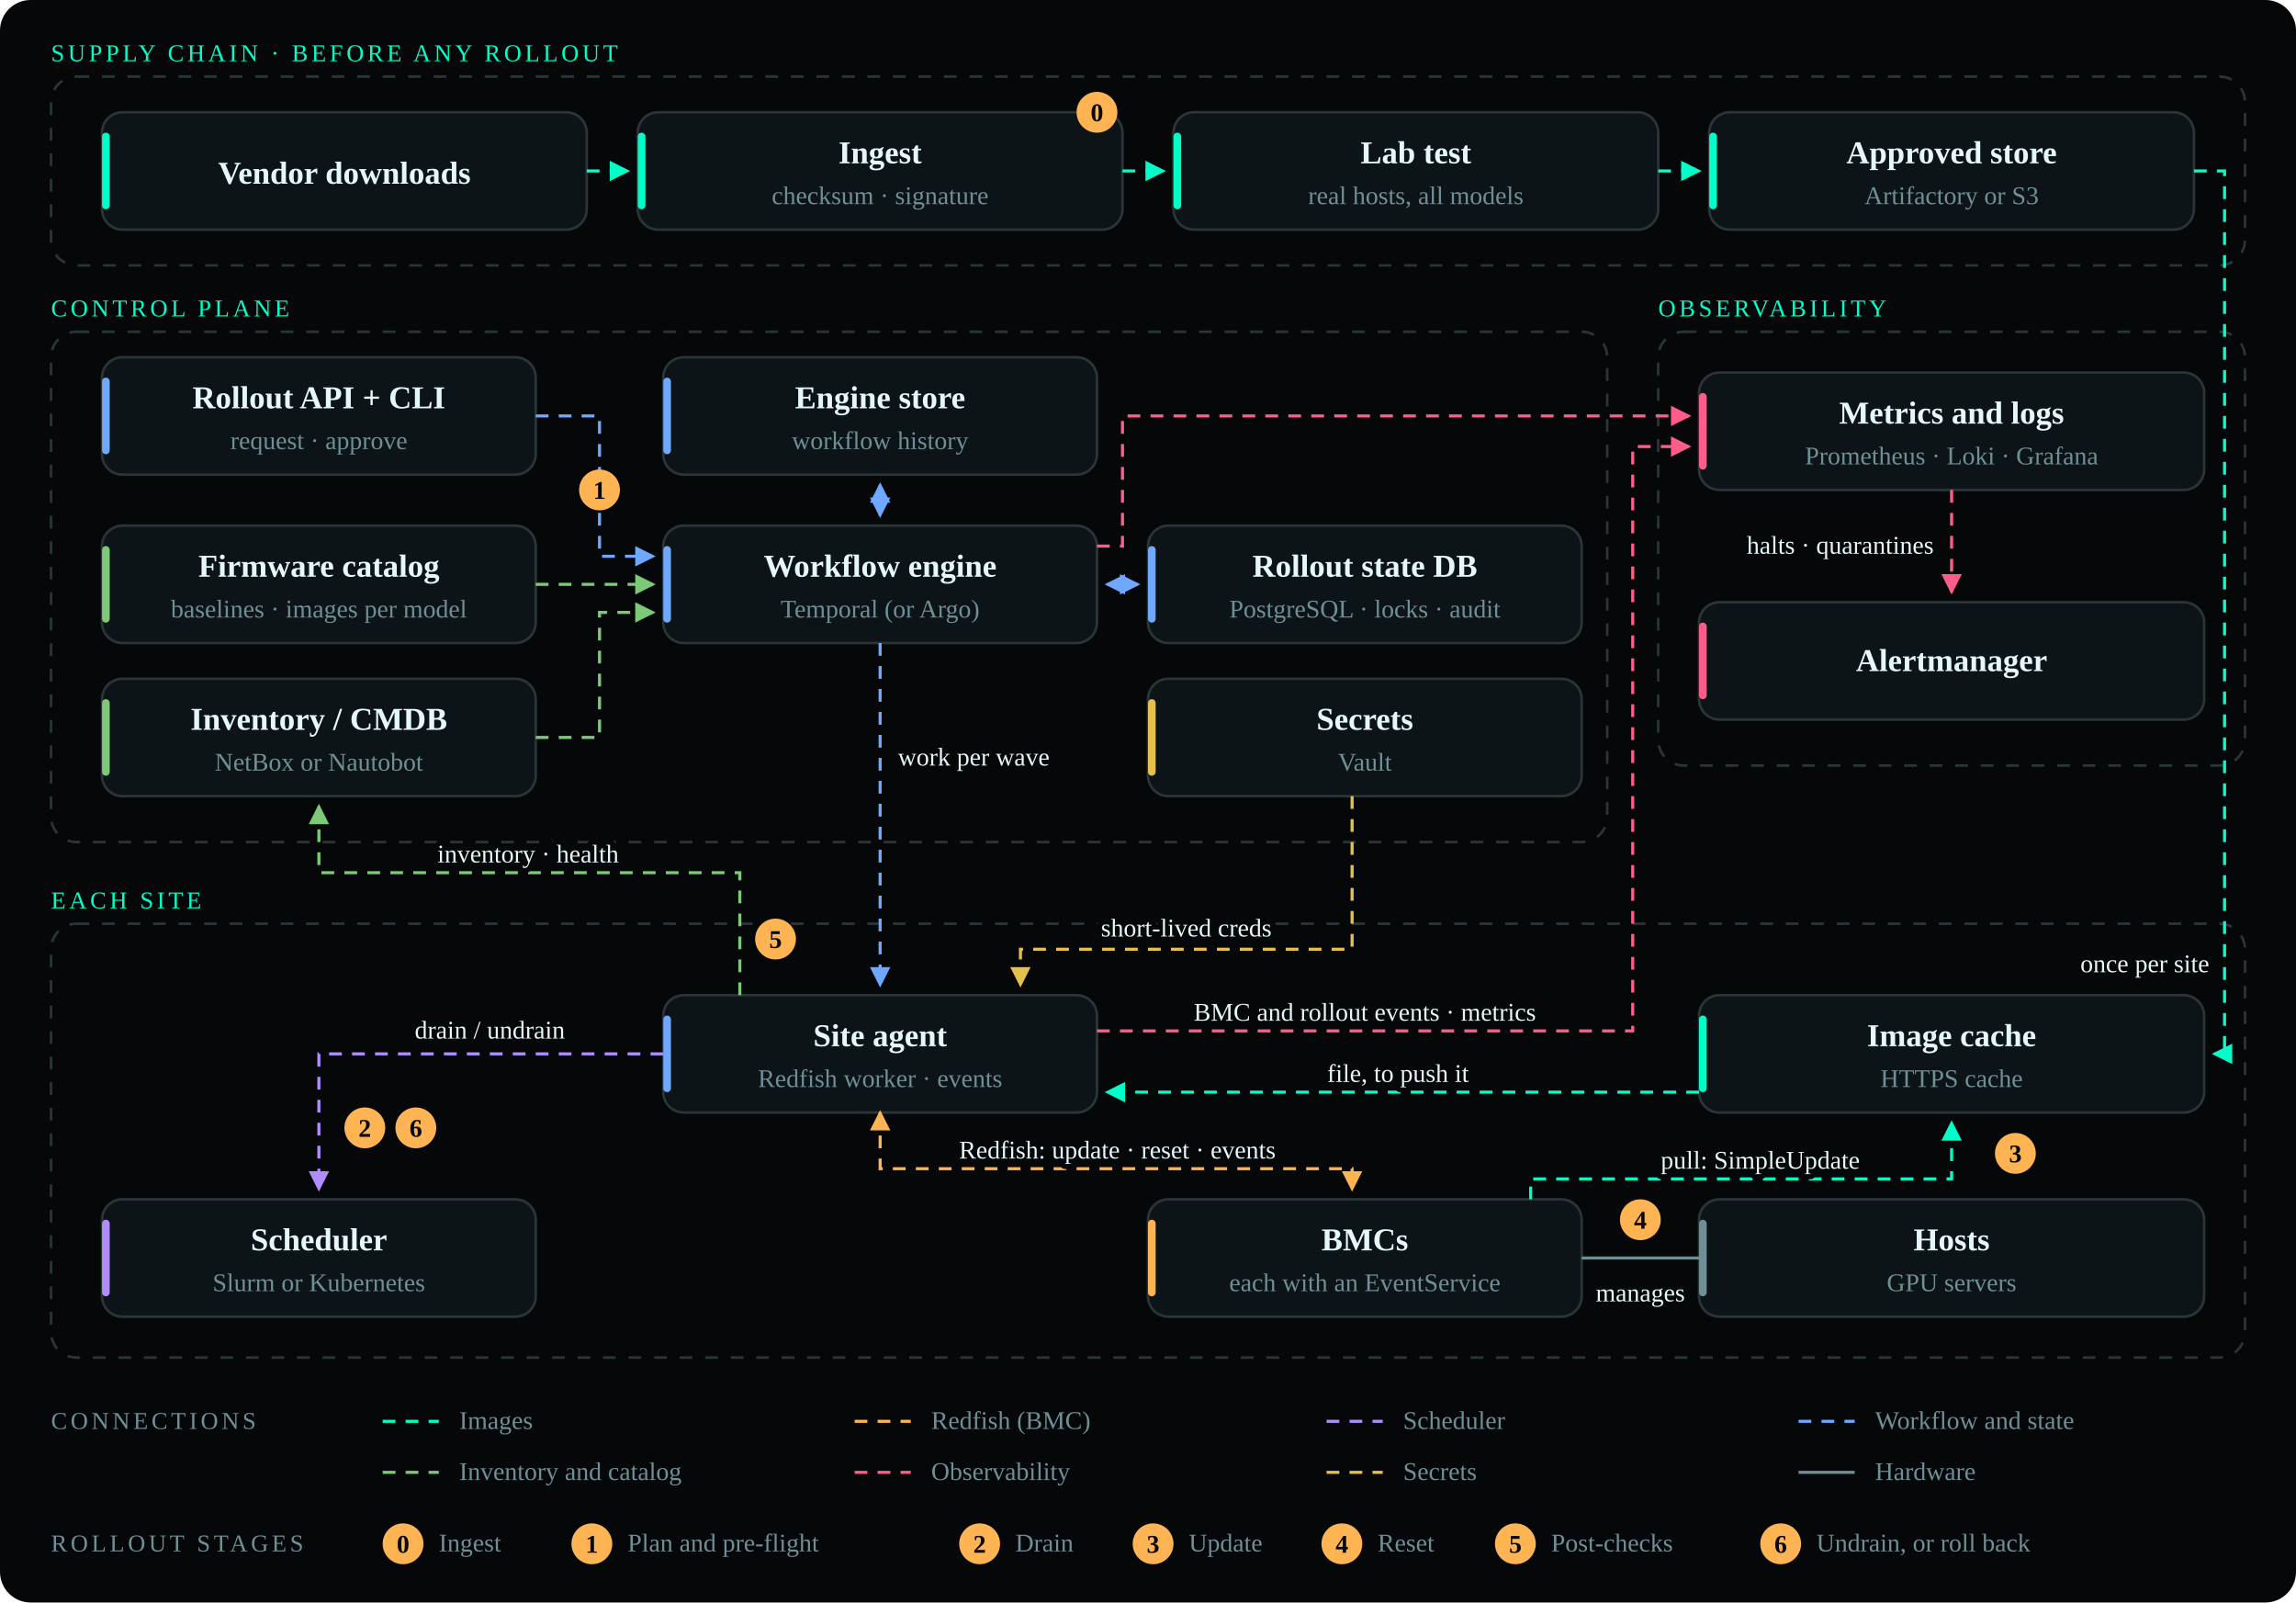
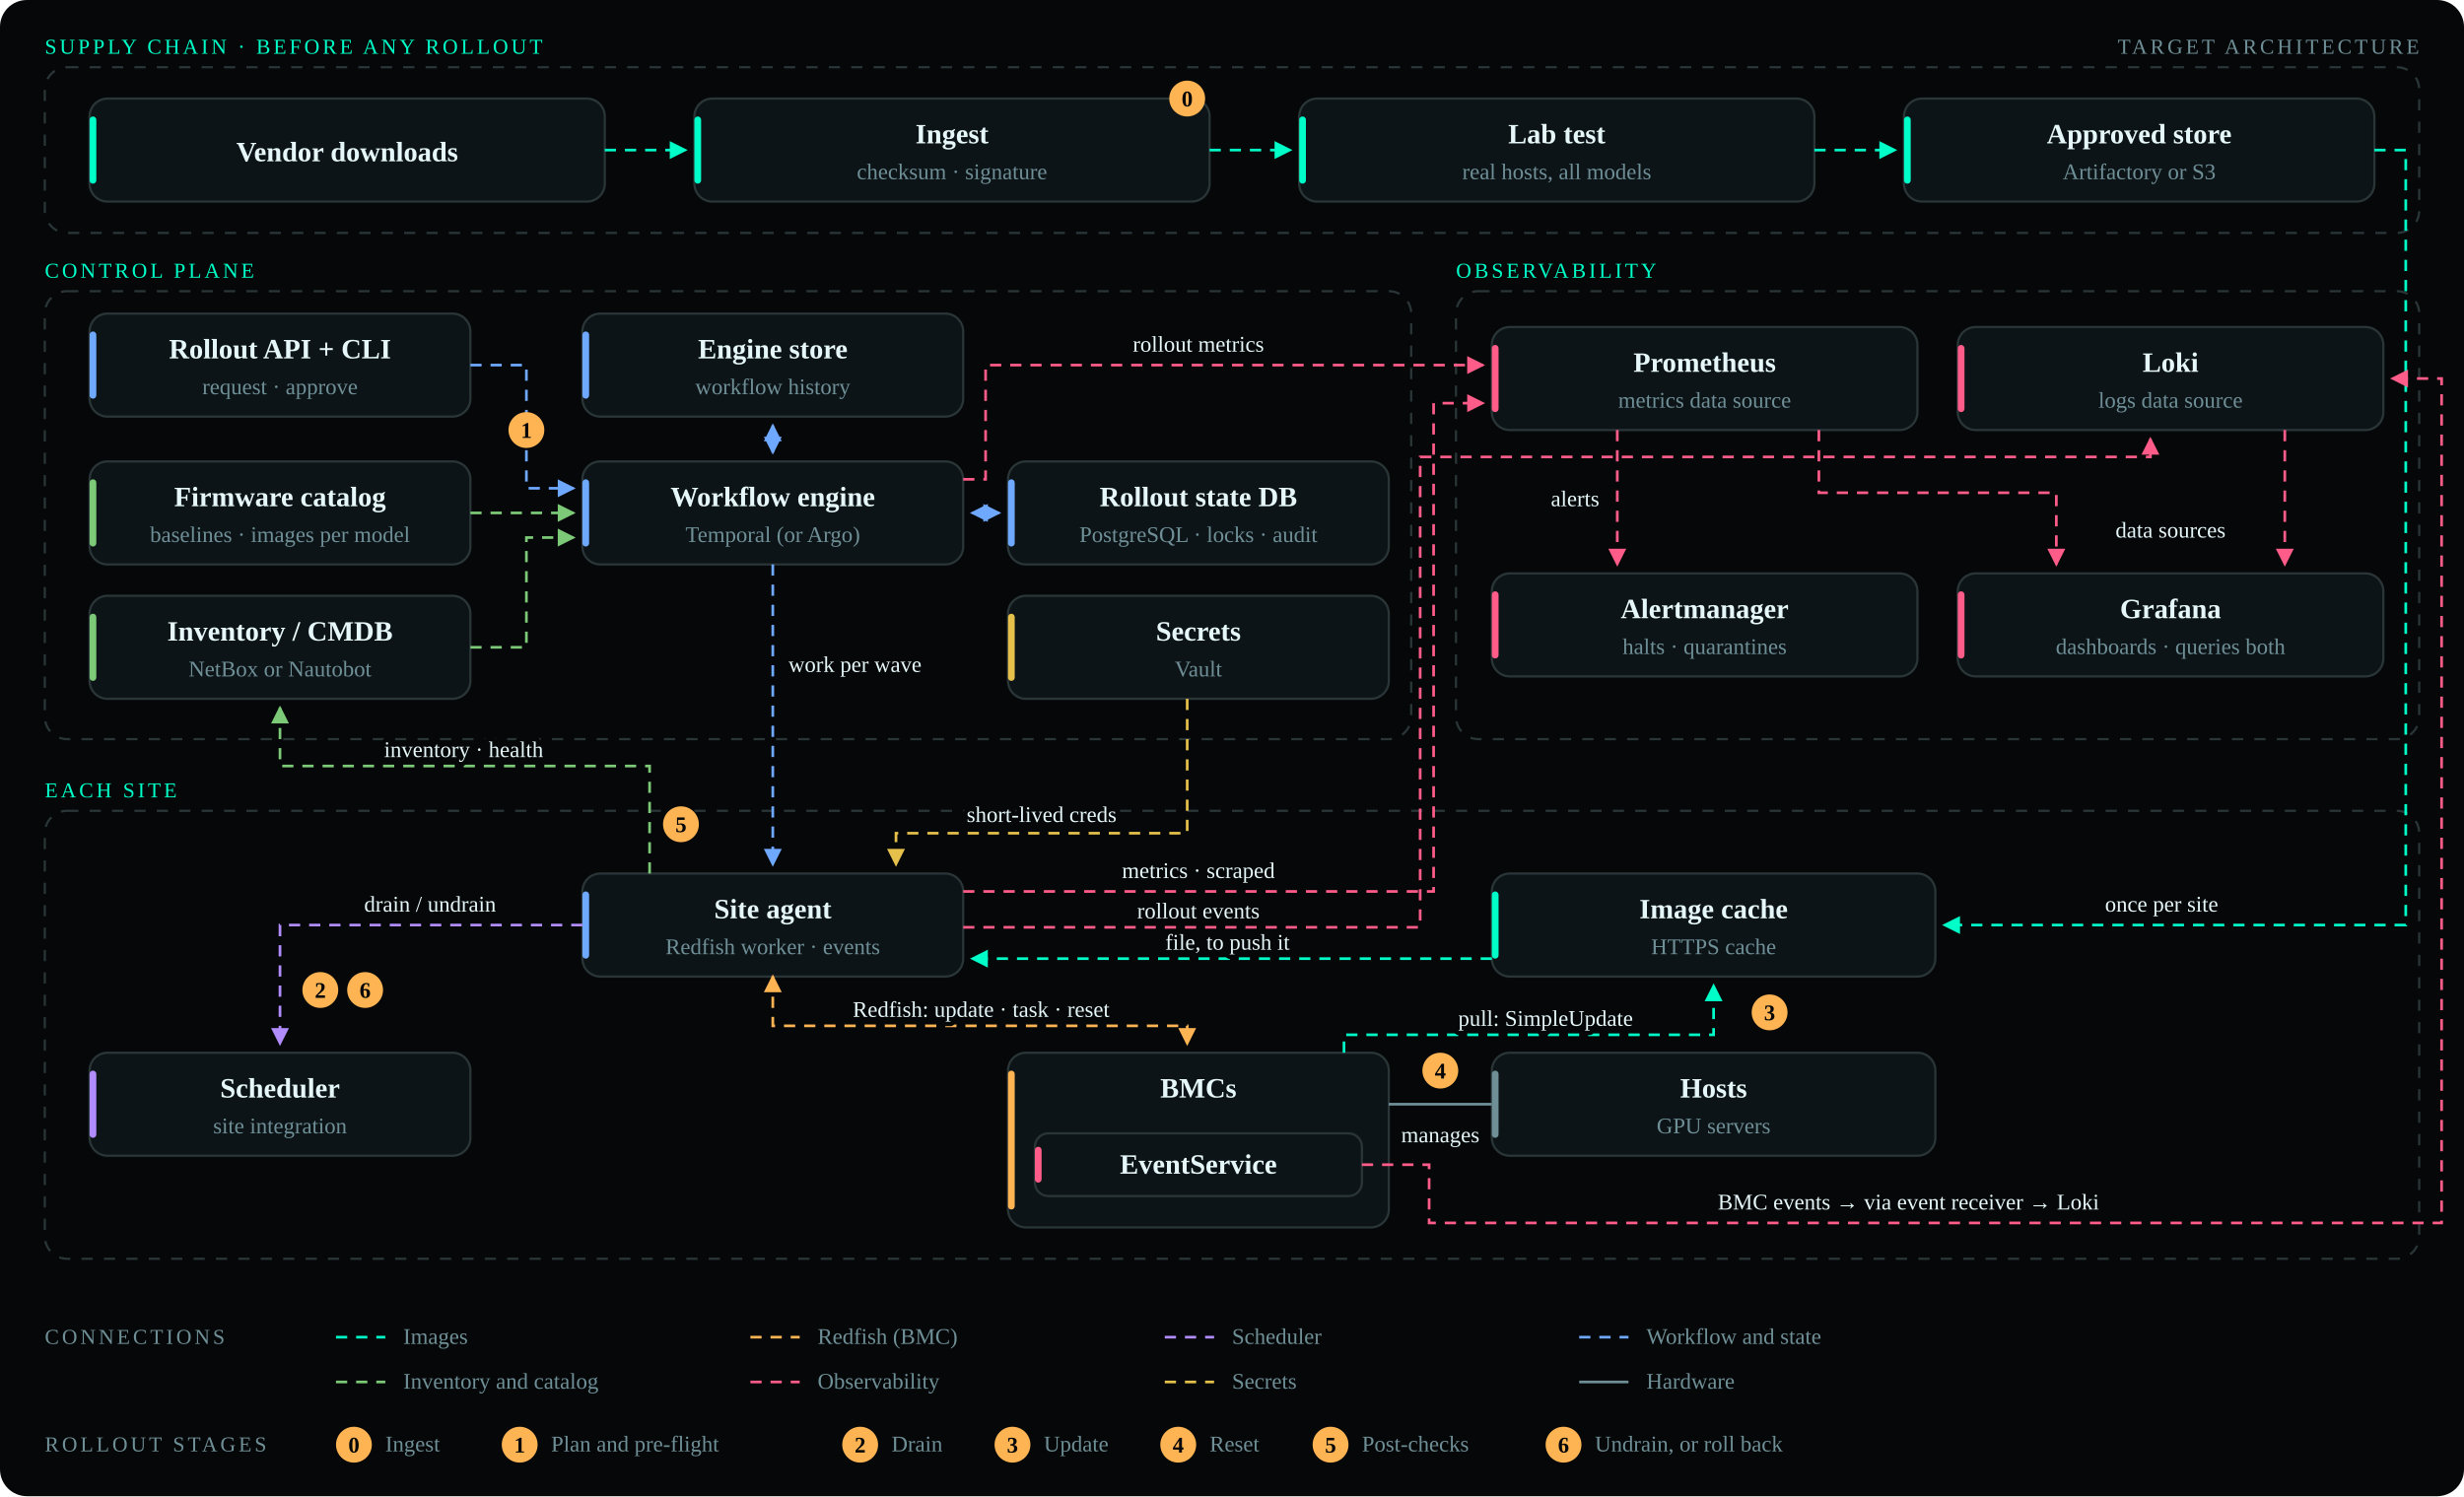
- <svg xmlns="http://www.w3.org/2000/svg" viewBox="0 0 900 628" role="img" aria-label="A production firmware-update system, the target for this rollout at fleet scale. Supply chain: vendor images are downloaded, ingested with their checksum and signature checked, tested on lab hosts of every model, and promoted into an approved store such as Artifactory or S3. Control plane: an operator requests and approves a rollout through an API and CLI; a workflow engine such as Temporal (or Argo) reads the firmware catalog of baselines and images per model and the inventory in NetBox or Nautobot, keeps its execution history in its own store, and writes each host's state, locks and audit trail to a rollout state database in PostgreSQL. Each site: a site agent takes the work of each wave, gets short-lived credentials from Vault, drains and undrains hosts through the scheduler, Slurm or Kubernetes, drives updates, tasks and resets over Redfish on the BMCs, subscribes to each BMC's Redfish EventService, so a BMC's own events, its tasks, resets, faults and threshold crossings, arrive as they happen rather than at the next poll, and reports inventory and health back; a site image cache fetches each image from the approved store once per site; a BMC that offers SimpleUpdate pulls it from the cache, and for a push-only BMC the agent reads it from the cache and pushes it to MultipartHttpPushUri; the BMCs manage the GPU hosts. Observability: Prometheus pulls the metrics, scraping each exporter's /metrics on an interval, while the agents push events, the rollout's steps and the BMCs' EventService events, into Loki; Grafana reads both, and halts and quarantines raise alerts in Alertmanager. Numbered badges mark where each rollout stage happens: 0 ingest, 1 plan and pre-flight, 2 drain, 3 update, 4 reset, 5 post-checks, 6 undrain or roll back.">
+ <svg xmlns="http://www.w3.org/2000/svg" viewBox="0 0 1100 668" role="img" aria-label="A production firmware-update system, the target for this rollout at fleet scale. Supply chain: vendor images are downloaded, ingested with their checksum and signature checked, tested on lab hosts of every model, and promoted into an approved store such as Artifactory or S3. Control plane: an operator requests and approves a rollout through an API and CLI; a workflow engine such as Temporal (or Argo) reads the firmware catalog of baselines and images per model and the inventory in NetBox or Nautobot, keeps its execution history in its own store, and writes each host's state, locks and audit trail to a rollout state database in PostgreSQL. Each site: a site agent takes the work of each wave, gets short-lived credentials from Vault, drains and undrains hosts through a validated scheduler integration, drives updates, tasks and resets over Redfish on the BMCs, and reports inventory and health back. Each BMC contains an EventService resource whose events reach Loki through an event receiver. The receiver subscribes to EventService, receives Event payloads and forwards them to Loki; this is future work. A site image cache fetches each image from the approved store once per site; a BMC that offers SimpleUpdate pulls it from the cache, and for a push-only BMC the agent reads it from the cache and pushes it to MultipartHttpPushUri; the BMCs manage the GPU hosts. Observability: Prometheus, Loki and Grafana are separate services. Prometheus scrapes metrics, agents push rollout events into Loki, and the event receiver forwards BMC events into Loki. Prometheus and Loki are Grafana's data sources, with separate arrows from each to Grafana. Prometheus sends alerts for halts and quarantines to Alertmanager. Numbered badges mark where each rollout stage happens: 0 ingest, 1 plan and pre-flight, 2 drain, 3 update, 4 reset, 5 post-checks, 6 undrain or roll back.">
  <style>
    .ps text { font-family: var(--mono, monospace); }
    .ps .bg { fill: var(--bg-deep, #050708); }
    .ps .box { fill: var(--surface, #0d1417); stroke: var(--line, #2a3538); }
    .ps .name { fill: var(--fg, #e6f7fa); font-size: 12.5px; font-weight: 600; }
    .ps .sub { fill: var(--dim, #6f8f97); font-size: 10px; }
    .ps .band { fill: var(--dim, #6f8f97); font-size: 9.5px; letter-spacing: .14em; }
    .ps .band.hi { fill: var(--teal, #00ffc8); }
    .ps .lbl { fill: var(--dim, #6f8f97); font-size: 10px; }
    .ps .cut { fill: none; stroke: var(--line, #2a3538); stroke-width: 1; stroke-dasharray: 5 5; }
    /* a connection in its service's colour; the hardware link is the only solid one */
    .ps .edge { fill: none; stroke-width: 1.2; stroke-dasharray: 5 4; }
    .ps .edge.g-hw { stroke-dasharray: none; }
    .ps .elabel { fill: var(--fg, #e6f7fa); font-size: 10px; paint-order: stroke; stroke: var(--bg-deep, #050708); stroke-width: 4px; stroke-linejoin: round; }
    .ps .badge circle { fill: var(--amber, #ffb454); }
    .ps .badge text { fill: var(--bg-deep, #050708); font-size: 10px; font-weight: 700; }
    .ps .g-img { stroke: #00ffc8; } .ps .bar.g-img { fill: #00ffc8; stroke: none; }
    .ps .g-rf { stroke: #ffb454; } .ps .bar.g-rf { fill: #ffb454; stroke: none; }
    .ps .g-sch { stroke: #b18cff; } .ps .bar.g-sch { fill: #b18cff; stroke: none; }
    .ps .g-wf { stroke: #6ea8ff; } .ps .bar.g-wf { fill: #6ea8ff; stroke: none; }
    .ps .g-inv { stroke: #7cc977; } .ps .bar.g-inv { fill: #7cc977; stroke: none; }
    .ps .g-obs { stroke: #ff5c8a; } .ps .bar.g-obs { fill: #ff5c8a; stroke: none; }
    .ps .g-sec { stroke: #e5c04a; } .ps .bar.g-sec { fill: #e5c04a; stroke: none; }
    .ps .g-hw { stroke: #6f8f97; } .ps .bar.g-hw { fill: #6f8f97; stroke: none; }
    /* motion: a connection's dashes run the way it points; the hardware link stays still */
    @keyframes ps-flow { to { stroke-dashoffset: -18; } }
    .ps .edge { animation: ps-flow 1.2s linear infinite; }
    .ps .edge.g-hw { animation: none; }
    @media (prefers-reduced-motion: reduce) { .ps .edge { animation: none; } }
  </style>
  <defs>
    <marker id="ps-img" viewBox="0 0 8 8" refX="7" refY="4" markerWidth="8" markerHeight="8" markerUnits="userSpaceOnUse" orient="auto-start-reverse">
      <path d="M0 0 8 4 0 8z" style="fill: #00ffc8" />
    </marker>
    <marker id="ps-rf" viewBox="0 0 8 8" refX="7" refY="4" markerWidth="8" markerHeight="8" markerUnits="userSpaceOnUse" orient="auto-start-reverse">
      <path d="M0 0 8 4 0 8z" style="fill: #ffb454" />
    </marker>
    <marker id="ps-sch" viewBox="0 0 8 8" refX="7" refY="4" markerWidth="8" markerHeight="8" markerUnits="userSpaceOnUse" orient="auto-start-reverse">
      <path d="M0 0 8 4 0 8z" style="fill: #b18cff" />
    </marker>
    <marker id="ps-wf" viewBox="0 0 8 8" refX="7" refY="4" markerWidth="8" markerHeight="8" markerUnits="userSpaceOnUse" orient="auto-start-reverse">
      <path d="M0 0 8 4 0 8z" style="fill: #6ea8ff" />
    </marker>
    <marker id="ps-inv" viewBox="0 0 8 8" refX="7" refY="4" markerWidth="8" markerHeight="8" markerUnits="userSpaceOnUse" orient="auto-start-reverse">
      <path d="M0 0 8 4 0 8z" style="fill: #7cc977" />
    </marker>
    <marker id="ps-obs" viewBox="0 0 8 8" refX="7" refY="4" markerWidth="8" markerHeight="8" markerUnits="userSpaceOnUse" orient="auto-start-reverse">
      <path d="M0 0 8 4 0 8z" style="fill: #ff5c8a" />
    </marker>
    <marker id="ps-sec" viewBox="0 0 8 8" refX="7" refY="4" markerWidth="8" markerHeight="8" markerUnits="userSpaceOnUse" orient="auto-start-reverse">
      <path d="M0 0 8 4 0 8z" style="fill: #e5c04a" />
    </marker>
  </defs>
  <g class="ps">
-     <rect class="bg" x="0" y="0" width="900" height="628" rx="12" />
+     <rect class="bg" x="0" y="0" width="1100" height="668" rx="12" />
    <text class="band hi" x="20" y="24">SUPPLY CHAIN · BEFORE ANY ROLLOUT</text>
-     <rect class="cut" x="20" y="30" width="860" height="74" rx="10" />
-     <rect class="box" x="40" y="44" width="190" height="46" rx="8" />
+     <text class="band" x="1080" y="24" text-anchor="end">TARGET ARCHITECTURE</text>
+     <rect class="cut" x="20" y="30" width="1060" height="74" rx="10" />
+     <rect class="box" x="40" y="44" width="230" height="46" rx="8" />
    <rect class="bar g-img" x="40" y="52" width="3" height="30" rx="1.5" />
-     <text class="name" x="135" y="72" text-anchor="middle">Vendor downloads</text>
-     <rect class="box" x="250" y="44" width="190" height="46" rx="8" />
-     <rect class="bar g-img" x="250" y="52" width="3" height="30" rx="1.5" />
-     <text class="name" x="345" y="64" text-anchor="middle">Ingest</text>
-     <text class="sub" x="345" y="80" text-anchor="middle">checksum · signature</text>
-     <rect class="box" x="460" y="44" width="190" height="46" rx="8" />
-     <rect class="bar g-img" x="460" y="52" width="3" height="30" rx="1.5" />
-     <text class="name" x="555" y="64" text-anchor="middle">Lab test</text>
-     <text class="sub" x="555" y="80" text-anchor="middle">real hosts, all models</text>
-     <rect class="box" x="670" y="44" width="190" height="46" rx="8" />
-     <rect class="bar g-img" x="670" y="52" width="3" height="30" rx="1.5" />
-     <text class="name" x="765" y="64" text-anchor="middle">Approved store</text>
-     <text class="sub" x="765" y="80" text-anchor="middle">Artifactory or S3</text>
-     <path class="edge g-img" d="M230 67H246" marker-end="url(#ps-img)" />
-     <path class="edge g-img" d="M440 67H456" marker-end="url(#ps-img)" />
-     <path class="edge g-img" d="M650 67H666" marker-end="url(#ps-img)" />
+     <text class="name" x="155" y="72" text-anchor="middle">Vendor downloads</text>
+     <rect class="box" x="310" y="44" width="230" height="46" rx="8" />
+     <rect class="bar g-img" x="310" y="52" width="3" height="30" rx="1.5" />
+     <text class="name" x="425" y="64" text-anchor="middle">Ingest</text>
+     <text class="sub" x="425" y="80" text-anchor="middle">checksum · signature</text>
+     <rect class="box" x="580" y="44" width="230" height="46" rx="8" />
+     <rect class="bar g-img" x="580" y="52" width="3" height="30" rx="1.5" />
+     <text class="name" x="695" y="64" text-anchor="middle">Lab test</text>
+     <text class="sub" x="695" y="80" text-anchor="middle">real hosts, all models</text>
+     <rect class="box" x="850" y="44" width="210" height="46" rx="8" />
+     <rect class="bar g-img" x="850" y="52" width="3" height="30" rx="1.5" />
+     <text class="name" x="955" y="64" text-anchor="middle">Approved store</text>
+     <text class="sub" x="955" y="80" text-anchor="middle">Artifactory or S3</text>
+     <path class="edge g-img" d="M270 67H306" marker-end="url(#ps-img)" />
+     <path class="edge g-img" d="M540 67H576" marker-end="url(#ps-img)" />
+     <path class="edge g-img" d="M810 67H846" marker-end="url(#ps-img)" />
    <text class="band hi" x="20" y="124">CONTROL PLANE</text>
    <rect class="cut" x="20" y="130" width="610" height="200" rx="10" />
    <rect class="box" x="40" y="140" width="170" height="46" rx="8" />
    <rect class="bar g-wf" x="40" y="148" width="3" height="30" rx="1.5" />
    <text class="name" x="125" y="160" text-anchor="middle">Rollout API + CLI</text>
    <text class="sub" x="125" y="176" text-anchor="middle">request · approve</text>
    <rect class="box" x="40" y="206" width="170" height="46" rx="8" />
    <rect class="bar g-inv" x="40" y="214" width="3" height="30" rx="1.5" />
    <text class="name" x="125" y="226" text-anchor="middle">Firmware catalog</text>
    <text class="sub" x="125" y="242" text-anchor="middle">baselines · images per model</text>
    <rect class="box" x="40" y="266" width="170" height="46" rx="8" />
    <rect class="bar g-inv" x="40" y="274" width="3" height="30" rx="1.5" />
    <text class="name" x="125" y="286" text-anchor="middle">Inventory / CMDB</text>
    <text class="sub" x="125" y="302" text-anchor="middle">NetBox or Nautobot</text>
    <rect class="box" x="260" y="140" width="170" height="46" rx="8" />
    <rect class="bar g-wf" x="260" y="148" width="3" height="30" rx="1.5" />
    <text class="name" x="345" y="160" text-anchor="middle">Engine store</text>
    <text class="sub" x="345" y="176" text-anchor="middle">workflow history</text>
    <rect class="box" x="260" y="206" width="170" height="46" rx="8" />
    <rect class="bar g-wf" x="260" y="214" width="3" height="30" rx="1.5" />
    <text class="name" x="345" y="226" text-anchor="middle">Workflow engine</text>
    <text class="sub" x="345" y="242" text-anchor="middle">Temporal (or Argo)</text>
    <rect class="box" x="450" y="206" width="170" height="46" rx="8" />
    <rect class="bar g-wf" x="450" y="214" width="3" height="30" rx="1.5" />
    <text class="name" x="535" y="226" text-anchor="middle">Rollout state DB</text>
    <text class="sub" x="535" y="242" text-anchor="middle">PostgreSQL · locks · audit</text>
    <rect class="box" x="450" y="266" width="170" height="46" rx="8" />
    <rect class="bar g-sec" x="450" y="274" width="3" height="30" rx="1.5" />
    <text class="name" x="535" y="286" text-anchor="middle">Secrets</text>
    <text class="sub" x="535" y="302" text-anchor="middle">Vault</text>
    <path class="edge g-wf" d="M210 163H235V218H256" marker-end="url(#ps-wf)" />
    <path class="edge g-inv" d="M210 229H256" marker-end="url(#ps-inv)" />
    <path class="edge g-inv" d="M210 289H235V240H256" marker-end="url(#ps-inv)" />
    <path class="edge g-wf" d="M345 190V202" marker-end="url(#ps-wf)" marker-start="url(#ps-wf)" />
    <path class="edge g-wf" d="M434 229H446" marker-end="url(#ps-wf)" marker-start="url(#ps-wf)" />
    <text class="band hi" x="650" y="124">OBSERVABILITY</text>
-     <rect class="cut" x="650" y="130" width="230" height="170" rx="10" />
-     <rect class="box" x="666" y="146" width="198" height="46" rx="8" />
-     <rect class="bar g-obs" x="666" y="154" width="3" height="30" rx="1.5" />
-     <text class="name" x="765" y="166" text-anchor="middle">Metrics and logs</text>
-     <text class="sub" x="765" y="182" text-anchor="middle">Prometheus · Loki · Grafana</text>
-     <rect class="box" x="666" y="236" width="198" height="46" rx="8" />
-     <rect class="bar g-obs" x="666" y="244" width="3" height="30" rx="1.5" />
-     <text class="name" x="765" y="263" text-anchor="middle">Alertmanager</text>
+     <rect class="cut" x="650" y="130" width="430" height="200" rx="10" />
+     <g id="prometheus">
+       <rect class="box" x="666" y="146" width="190" height="46" rx="8" />
+       <rect class="bar g-obs" x="666" y="154" width="3" height="30" rx="1.5" />
+       <text class="name" x="761" y="166" text-anchor="middle">Prometheus</text>
+       <text class="sub" x="761" y="182" text-anchor="middle">metrics data source</text>
+     </g>
+     <g id="loki">
+       <rect class="box" x="874" y="146" width="190" height="46" rx="8" />
+       <rect class="bar g-obs" x="874" y="154" width="3" height="30" rx="1.5" />
+       <text class="name" x="969" y="166" text-anchor="middle">Loki</text>
+       <text class="sub" x="969" y="182" text-anchor="middle">logs data source</text>
+     </g>
+     <g id="grafana">
+       <rect class="box" x="874" y="256" width="190" height="46" rx="8" />
+       <rect class="bar g-obs" x="874" y="264" width="3" height="30" rx="1.5" />
+       <text class="name" x="969" y="276" text-anchor="middle">Grafana</text>
+       <text class="sub" x="969" y="292" text-anchor="middle">dashboards · queries both</text>
+     </g>
+     <rect class="box" x="666" y="256" width="190" height="46" rx="8" />
+     <rect class="bar g-obs" x="666" y="264" width="3" height="30" rx="1.5" />
+     <text class="name" x="761" y="276" text-anchor="middle">Alertmanager</text>
+     <text class="sub" x="761" y="292" text-anchor="middle">halts · quarantines</text>
    <path class="edge g-obs" d="M430 214H440V163H662" marker-end="url(#ps-obs)" />
-     <path class="edge g-obs" d="M765 192V232" marker-end="url(#ps-obs)" />
-     <text class="elabel" x="758" y="217" text-anchor="end">halts · quarantines</text>
+     <text class="elabel" x="535" y="157" text-anchor="middle">rollout metrics</text>
+     <path id="prometheus-to-grafana" class="edge g-obs" d="M812 192V220H918V252" marker-end="url(#ps-obs)" />
+     <path id="loki-to-grafana" class="edge g-obs" d="M1020 192V252" marker-end="url(#ps-obs)" />
+     <text class="elabel" x="969" y="240" text-anchor="middle">data sources</text>
+     <path class="edge g-obs" d="M722 192V252" marker-end="url(#ps-obs)" />
+     <text class="elabel" x="714" y="226" text-anchor="end">alerts</text>
    <text class="band hi" x="20" y="356">EACH SITE</text>
-     <rect class="cut" x="20" y="362" width="860" height="170" rx="10" />
+     <rect class="cut" x="20" y="362" width="1060" height="200" rx="10" />
    <rect class="box" x="260" y="390" width="170" height="46" rx="8" />
    <rect class="bar g-wf" x="260" y="398" width="3" height="30" rx="1.5" />
    <text class="name" x="345" y="410" text-anchor="middle">Site agent</text>
    <text class="sub" x="345" y="426" text-anchor="middle">Redfish worker · events</text>
    <rect class="box" x="666" y="390" width="198" height="46" rx="8" />
    <rect class="bar g-img" x="666" y="398" width="3" height="30" rx="1.5" />
    <text class="name" x="765" y="410" text-anchor="middle">Image cache</text>
    <text class="sub" x="765" y="426" text-anchor="middle">HTTPS cache</text>
    <rect class="box" x="40" y="470" width="170" height="46" rx="8" />
    <rect class="bar g-sch" x="40" y="478" width="3" height="30" rx="1.5" />
    <text class="name" x="125" y="490" text-anchor="middle">Scheduler</text>
-     <text class="sub" x="125" y="506" text-anchor="middle">Slurm or Kubernetes</text>
-     <rect class="box" x="450" y="470" width="170" height="46" rx="8" />
-     <rect class="bar g-rf" x="450" y="478" width="3" height="30" rx="1.5" />
-     <text class="name" x="535" y="490" text-anchor="middle">BMCs</text>
-     <text class="sub" x="535" y="506" text-anchor="middle">each with an EventService</text>
+     <text class="sub" x="125" y="506" text-anchor="middle">site integration</text>
+     <g id="bmcs">
+       <rect class="box" x="450" y="470" width="170" height="78" rx="8" />
+       <rect class="bar g-rf" x="450" y="478" width="3" height="62" rx="1.5" />
+       <text class="name" x="535" y="490" text-anchor="middle">BMCs</text>
+       <g id="bmc-eventservice">
+         <rect class="box" x="462" y="506" width="146" height="28" rx="6" />
+         <rect class="bar g-obs" x="462" y="512" width="3" height="16" rx="1.5" />
+         <text class="name" x="535" y="524" text-anchor="middle">EventService</text>
+       </g>
+     </g>
    <rect class="box" x="666" y="470" width="198" height="46" rx="8" />
    <rect class="bar g-hw" x="666" y="478" width="3" height="30" rx="1.5" />
    <text class="name" x="765" y="490" text-anchor="middle">Hosts</text>
    <text class="sub" x="765" y="506" text-anchor="middle">GPU servers</text>
    <path class="edge g-wf" d="M345 252V386" marker-end="url(#ps-wf)" />
    <text class="elabel" x="352" y="300" text-anchor="start">work per wave</text>
    <path class="edge g-sec" d="M530 312V372H400V386" marker-end="url(#ps-sec)" />
    <text class="elabel" x="465" y="367" text-anchor="middle">short-lived creds</text>
-     <path class="edge g-img" d="M860 67H872V413H868" marker-end="url(#ps-img)" />
-     <text class="elabel" x="866" y="381" text-anchor="end">once per site</text>
+     <path class="edge g-img" d="M1060 67H1074V413H868" marker-end="url(#ps-img)" />
+     <text class="elabel" x="965" y="407" text-anchor="middle">once per site</text>
    <path class="edge g-sch" d="M260 413H125V466" marker-end="url(#ps-sch)" />
    <text class="elabel" x="192" y="407" text-anchor="middle">drain / undrain</text>
    <path class="edge g-rf" d="M345 436V458H530V466" marker-end="url(#ps-rf)" marker-start="url(#ps-rf)" />
-     <text class="elabel" x="438" y="454" text-anchor="middle">Redfish: update · reset · events</text>
+     <text class="elabel" x="438" y="454" text-anchor="middle">Redfish: update · task · reset</text>
    <path class="edge g-img" d="M600 470V462H765V440" marker-end="url(#ps-img)" />
    <text class="elabel" x="690" y="458" text-anchor="middle">pull: SimpleUpdate</text>
    <path class="edge g-img" d="M666 428H434" marker-end="url(#ps-img)" />
    <text class="elabel" x="548" y="424" text-anchor="middle">file, to push it</text>
    <path class="edge g-hw" d="M620 493H666" />
    <text class="elabel" x="643" y="510" text-anchor="middle">manages</text>
    <path class="edge g-inv" d="M290 390V342H125V316" marker-end="url(#ps-inv)" />
    <text class="elabel" x="207" y="338" text-anchor="middle">inventory · health</text>
-     <path class="edge g-obs" d="M430 404H640V175H662" marker-end="url(#ps-obs)" />
-     <text class="elabel" x="535" y="400" text-anchor="middle">BMC and rollout events · metrics</text>
-     <g class="badge">
-       <circle cx="430" cy="44" r="8" />
-       <text x="430" y="47.5" text-anchor="middle">0</text>
+     <path class="edge g-obs" d="M430 398H640V180H662" marker-end="url(#ps-obs)" />
+     <text class="elabel" x="535" y="392" text-anchor="middle">metrics · scraped</text>
+     <path class="edge g-obs" d="M430 414H634V204H960V196" marker-end="url(#ps-obs)" />
+     <text class="elabel" x="535" y="410" text-anchor="middle">rollout events</text>
+     <path id="eventservice-to-loki" class="edge g-obs" d="M608 520H638V546H1090V169H1068" marker-end="url(#ps-obs)">
+       </path>
+     <text class="elabel" x="852" y="540" text-anchor="middle">BMC events → via event receiver → Loki</text>
+     <g class="badge">
+       <circle cx="530" cy="44" r="8" />
+       <text x="530" y="47.5" text-anchor="middle">0</text>
    </g>
    <g class="badge">
      <circle cx="235" cy="192" r="8" />
      <text x="235" y="195.5" text-anchor="middle">1</text>
    </g>
    <g class="badge">
      <circle cx="143" cy="442" r="8" />
      <text x="143" y="445.5" text-anchor="middle">2</text>
    </g>
    <g class="badge">
      <circle cx="790" cy="452" r="8" />
      <text x="790" y="455.5" text-anchor="middle">3</text>
    </g>
    <g class="badge">
      <circle cx="643" cy="478" r="8" />
      <text x="643" y="481.5" text-anchor="middle">4</text>
    </g>
    <g class="badge">
      <circle cx="304" cy="368" r="8" />
      <text x="304" y="371.5" text-anchor="middle">5</text>
    </g>
    <g class="badge">
      <circle cx="163" cy="442" r="8" />
      <text x="163" y="445.5" text-anchor="middle">6</text>
    </g>
-     <text class="band" x="20" y="560">CONNECTIONS</text>
-     <path class="edge g-img" d="M150 557H172" />
-     <text class="lbl" x="180" y="560">Images</text>
-     <path class="edge g-rf" d="M335 557H357" />
-     <text class="lbl" x="365" y="560">Redfish (BMC)</text>
-     <path class="edge g-sch" d="M520 557H542" />
-     <text class="lbl" x="550" y="560">Scheduler</text>
-     <path class="edge g-wf" d="M705 557H727" />
-     <text class="lbl" x="735" y="560">Workflow and state</text>
-     <path class="edge g-inv" d="M150 577H172" />
-     <text class="lbl" x="180" y="580">Inventory and catalog</text>
-     <path class="edge g-obs" d="M335 577H357" />
-     <text class="lbl" x="365" y="580">Observability</text>
-     <path class="edge g-sec" d="M520 577H542" />
-     <text class="lbl" x="550" y="580">Secrets</text>
-     <path class="edge g-hw" d="M705 577H727" />
-     <text class="lbl" x="735" y="580">Hardware</text>
-     <text class="band" x="20" y="608">ROLLOUT STAGES</text>
-     <g class="badge">
-       <circle cx="158" cy="605" r="8" />
-       <text x="158" y="608.5" text-anchor="middle">0</text>
-     </g>
-     <text class="lbl" x="172" y="608">Ingest</text>
-     <g class="badge">
-       <circle cx="232" cy="605" r="8" />
-       <text x="232" y="608.5" text-anchor="middle">1</text>
-     </g>
-     <text class="lbl" x="246" y="608">Plan and pre-flight</text>
-     <g class="badge">
-       <circle cx="384" cy="605" r="8" />
-       <text x="384" y="608.5" text-anchor="middle">2</text>
-     </g>
-     <text class="lbl" x="398" y="608">Drain</text>
-     <g class="badge">
-       <circle cx="452" cy="605" r="8" />
-       <text x="452" y="608.5" text-anchor="middle">3</text>
-     </g>
-     <text class="lbl" x="466" y="608">Update</text>
-     <g class="badge">
-       <circle cx="526" cy="605" r="8" />
-       <text x="526" y="608.5" text-anchor="middle">4</text>
-     </g>
-     <text class="lbl" x="540" y="608">Reset</text>
-     <g class="badge">
-       <circle cx="594" cy="605" r="8" />
-       <text x="594" y="608.5" text-anchor="middle">5</text>
-     </g>
-     <text class="lbl" x="608" y="608">Post-checks</text>
-     <g class="badge">
-       <circle cx="698" cy="605" r="8" />
-       <text x="698" y="608.5" text-anchor="middle">6</text>
-     </g>
-     <text class="lbl" x="712" y="608">Undrain, or roll back</text>
+     <g transform="translate(0 40)">
+       <text class="band" x="20" y="560">CONNECTIONS</text>
+       <path class="edge g-img" d="M150 557H172" />
+       <text class="lbl" x="180" y="560">Images</text>
+       <path class="edge g-rf" d="M335 557H357" />
+       <text class="lbl" x="365" y="560">Redfish (BMC)</text>
+       <path class="edge g-sch" d="M520 557H542" />
+       <text class="lbl" x="550" y="560">Scheduler</text>
+       <path class="edge g-wf" d="M705 557H727" />
+       <text class="lbl" x="735" y="560">Workflow and state</text>
+       <path class="edge g-inv" d="M150 577H172" />
+       <text class="lbl" x="180" y="580">Inventory and catalog</text>
+       <path class="edge g-obs" d="M335 577H357" />
+       <text class="lbl" x="365" y="580">Observability</text>
+       <path class="edge g-sec" d="M520 577H542" />
+       <text class="lbl" x="550" y="580">Secrets</text>
+       <path class="edge g-hw" d="M705 577H727" />
+       <text class="lbl" x="735" y="580">Hardware</text>
+       <text class="band" x="20" y="608">ROLLOUT STAGES</text>
+       <g class="badge">
+         <circle cx="158" cy="605" r="8" />
+         <text x="158" y="608.5" text-anchor="middle">0</text>
+       </g>
+       <text class="lbl" x="172" y="608">Ingest</text>
+       <g class="badge">
+         <circle cx="232" cy="605" r="8" />
+         <text x="232" y="608.5" text-anchor="middle">1</text>
+       </g>
+       <text class="lbl" x="246" y="608">Plan and pre-flight</text>
+       <g class="badge">
+         <circle cx="384" cy="605" r="8" />
+         <text x="384" y="608.5" text-anchor="middle">2</text>
+       </g>
+       <text class="lbl" x="398" y="608">Drain</text>
+       <g class="badge">
+         <circle cx="452" cy="605" r="8" />
+         <text x="452" y="608.5" text-anchor="middle">3</text>
+       </g>
+       <text class="lbl" x="466" y="608">Update</text>
+       <g class="badge">
+         <circle cx="526" cy="605" r="8" />
+         <text x="526" y="608.5" text-anchor="middle">4</text>
+       </g>
+       <text class="lbl" x="540" y="608">Reset</text>
+       <g class="badge">
+         <circle cx="594" cy="605" r="8" />
+         <text x="594" y="608.5" text-anchor="middle">5</text>
+       </g>
+       <text class="lbl" x="608" y="608">Post-checks</text>
+       <g class="badge">
+         <circle cx="698" cy="605" r="8" />
+         <text x="698" y="608.5" text-anchor="middle">6</text>
+       </g>
+       <text class="lbl" x="712" y="608">Undrain, or roll back</text>
+     </g>
  </g>
</svg>
